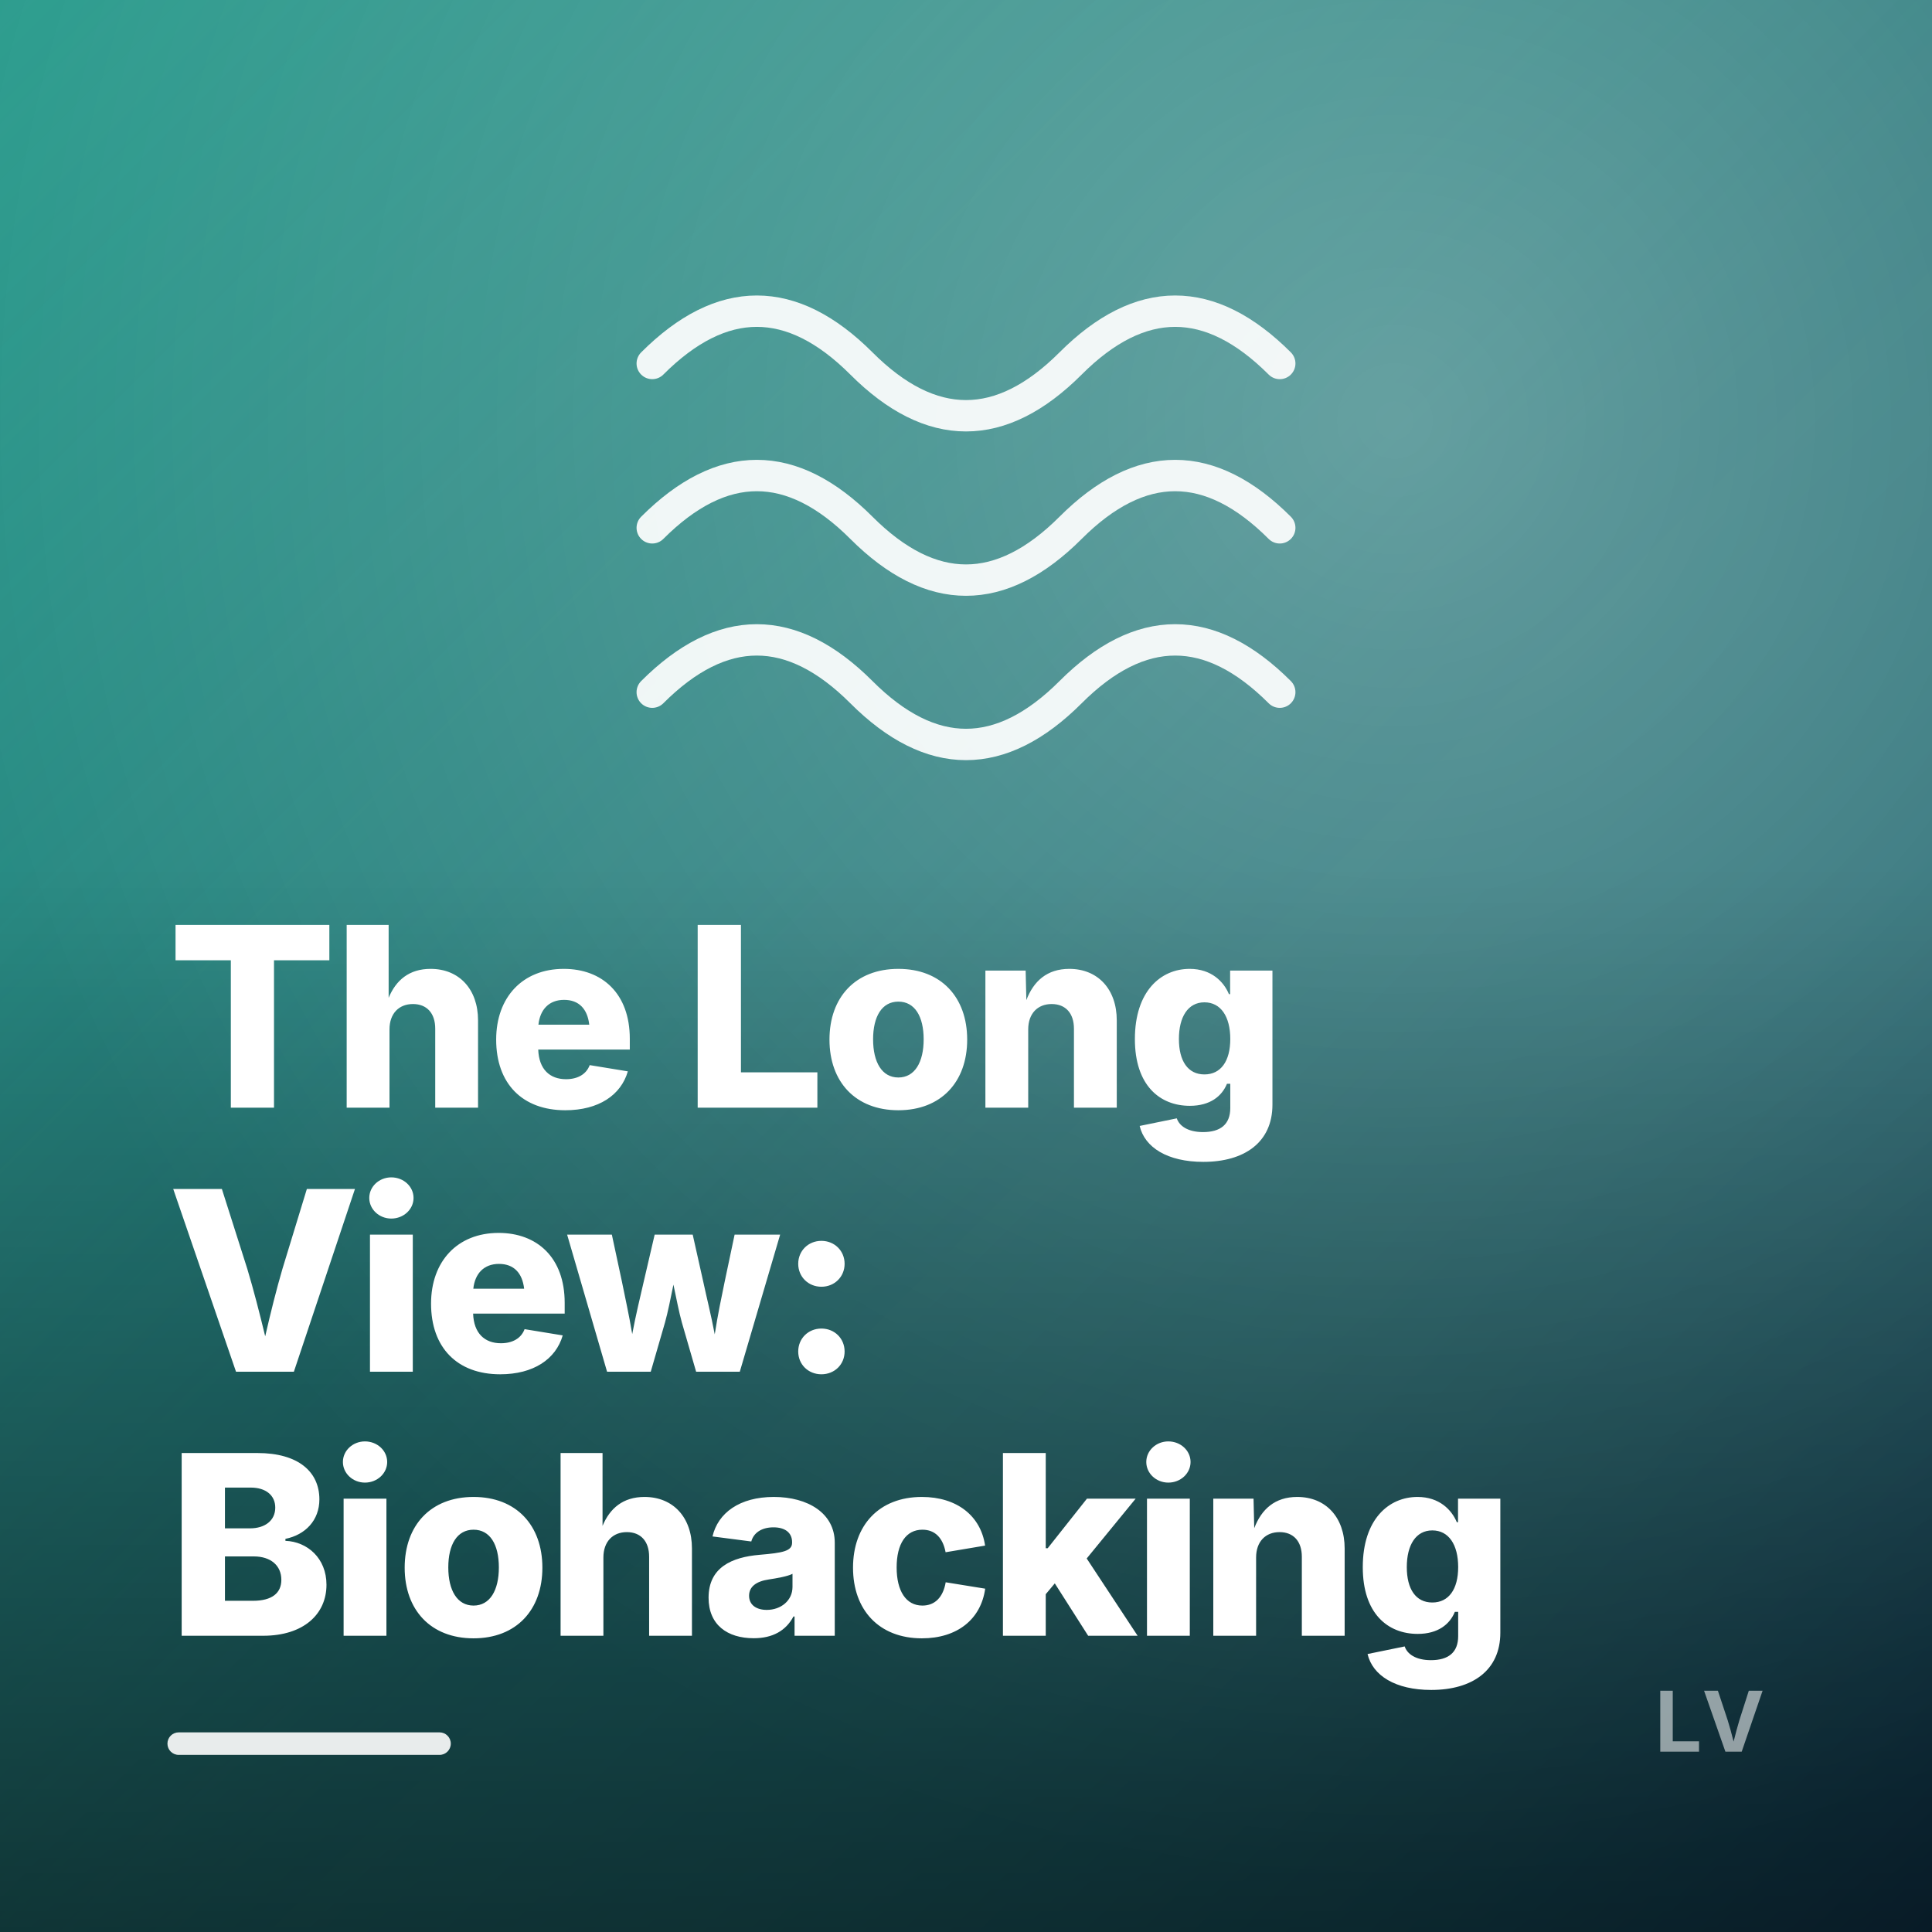
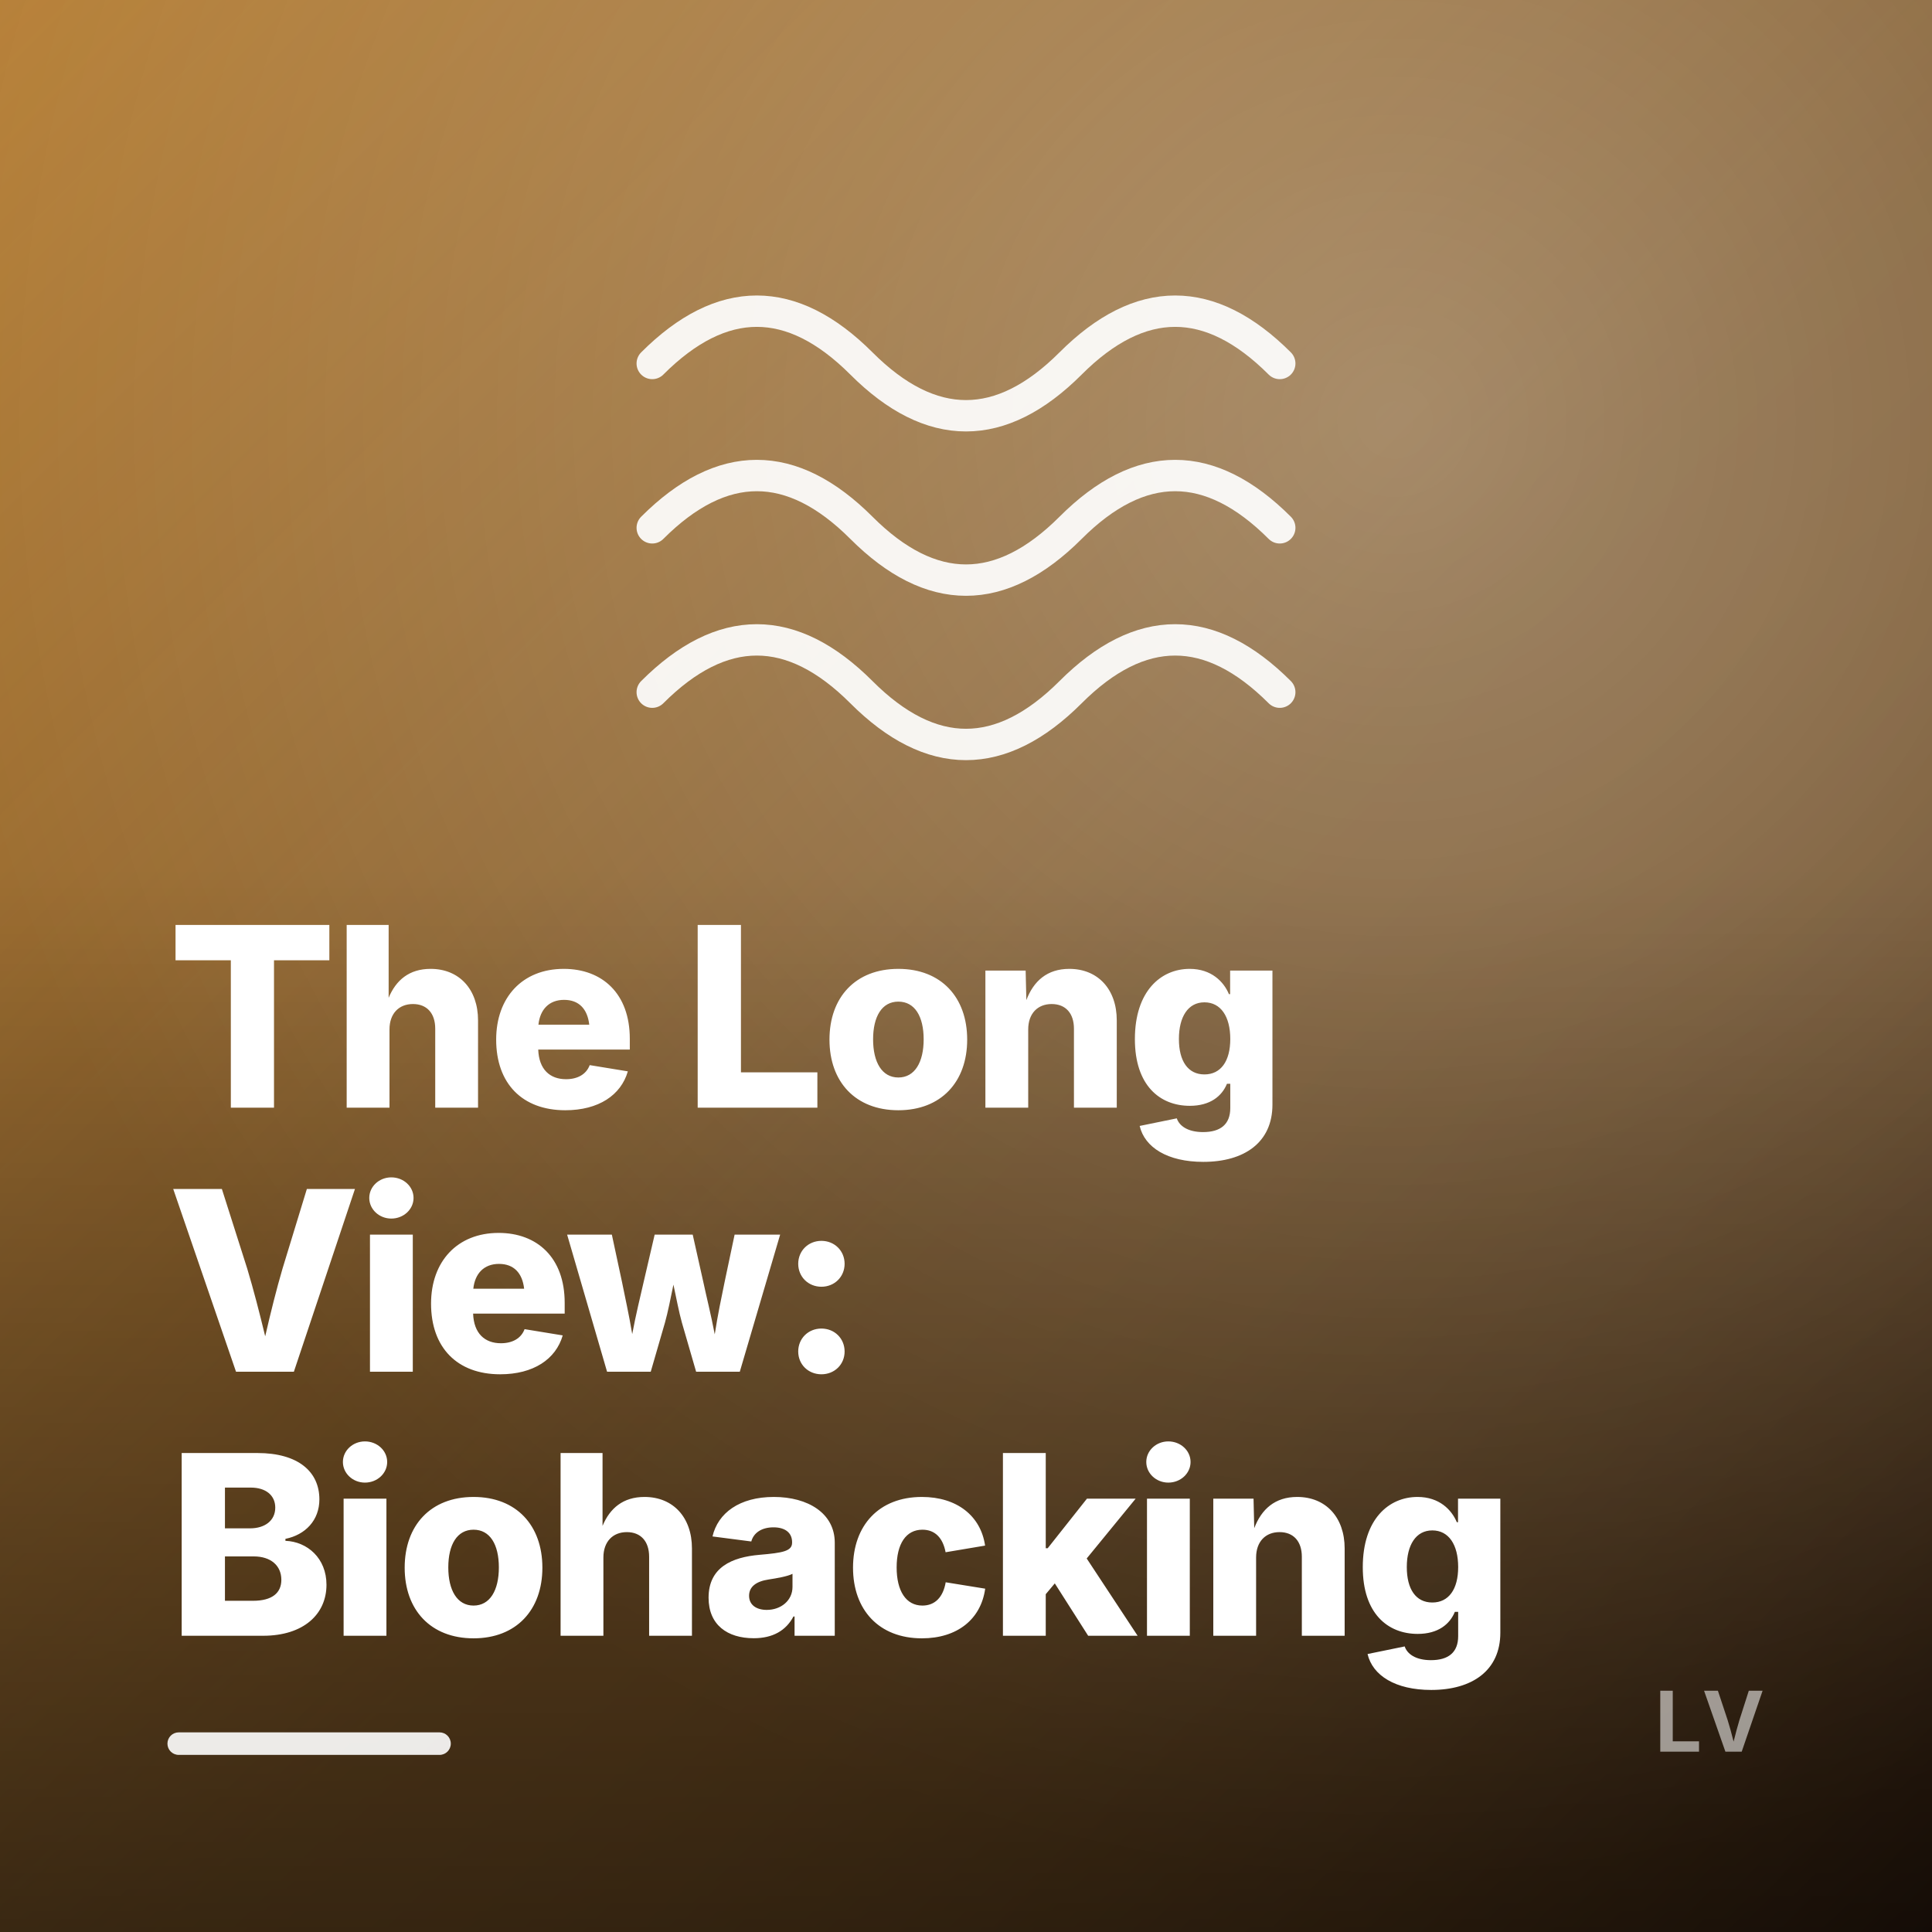
<svg xmlns="http://www.w3.org/2000/svg" viewBox="0 0 600 600" width="600" height="600" role="img" aria-label="The Long View: Biohacking">
  <defs>
    <linearGradient id="bg" x1="0" y1="0" x2="1" y2="1">
-       <stop offset="0%" stop-color="#2E9E8F" />
-       <stop offset="55%" stop-color="#2E9E8F" stop-opacity="0.55" />
-       <stop offset="100%" stop-color="#123A54" />
+       <stop offset="0%" stop-color="#B8823A" />
+       <stop offset="55%" stop-color="#B8823A" stop-opacity="0.55" />
+       <stop offset="100%" stop-color="#2B1A0E" />
    </linearGradient>
    <radialGradient id="glow" cx="0.72" cy="0.22" r="0.75">
      <stop offset="0%" stop-color="#FFFFFF" stop-opacity="0.30" />
      <stop offset="100%" stop-color="#FFFFFF" stop-opacity="0" />
    </radialGradient>
    <linearGradient id="shade" x1="0" y1="0" x2="0" y2="1">
      <stop offset="45%" stop-color="#000" stop-opacity="0" />
      <stop offset="100%" stop-color="#000" stop-opacity="0.55" />
    </linearGradient>
  </defs>
-   <rect width="600" height="600" fill="#123A54" />
+   <rect width="600" height="600" fill="#2B1A0E" />
  <rect width="600" height="600" fill="url(#bg)" />
  <rect width="600" height="600" fill="url(#glow)" />
  <g transform="translate(300 34) scale(2.32)" fill="none" stroke="#FFFFFF" stroke-opacity="0.92" stroke-width="4.2" stroke-linecap="round" stroke-linejoin="round" color="#FFFFFF">
    <g transform="translate(-50 0)">
      <path d="M8 34 q14 -14 28 0 t28 0 t28 0" />
      <path d="M8 56 q14 -14 28 0 t28 0 t28 0" />
      <path d="M8 78 q14 -14 28 0 t28 0 t28 0" />
    </g>
  </g>
  <rect width="600" height="600" fill="url(#shade)" />
  <text fill="#FFFFFF" font-family="Inter, Helvetica, Arial, system-ui, sans-serif" font-size="78" font-weight="800" letter-spacing="-1.5">
    <tspan x="52" y="344">The Long</tspan>
    <tspan x="52" y="426">View:</tspan>
    <tspan x="52" y="508">Biohacking</tspan>
  </text>
  <rect x="52" y="538" width="88" height="7" rx="3.5" fill="#FFFFFF" opacity="0.9" />
  <text x="548" y="544" fill="#FFFFFF" opacity="0.55" text-anchor="end" font-family="Inter, Helvetica, Arial, system-ui, sans-serif" font-size="26" font-weight="700" letter-spacing="2">LV</text>
</svg>
